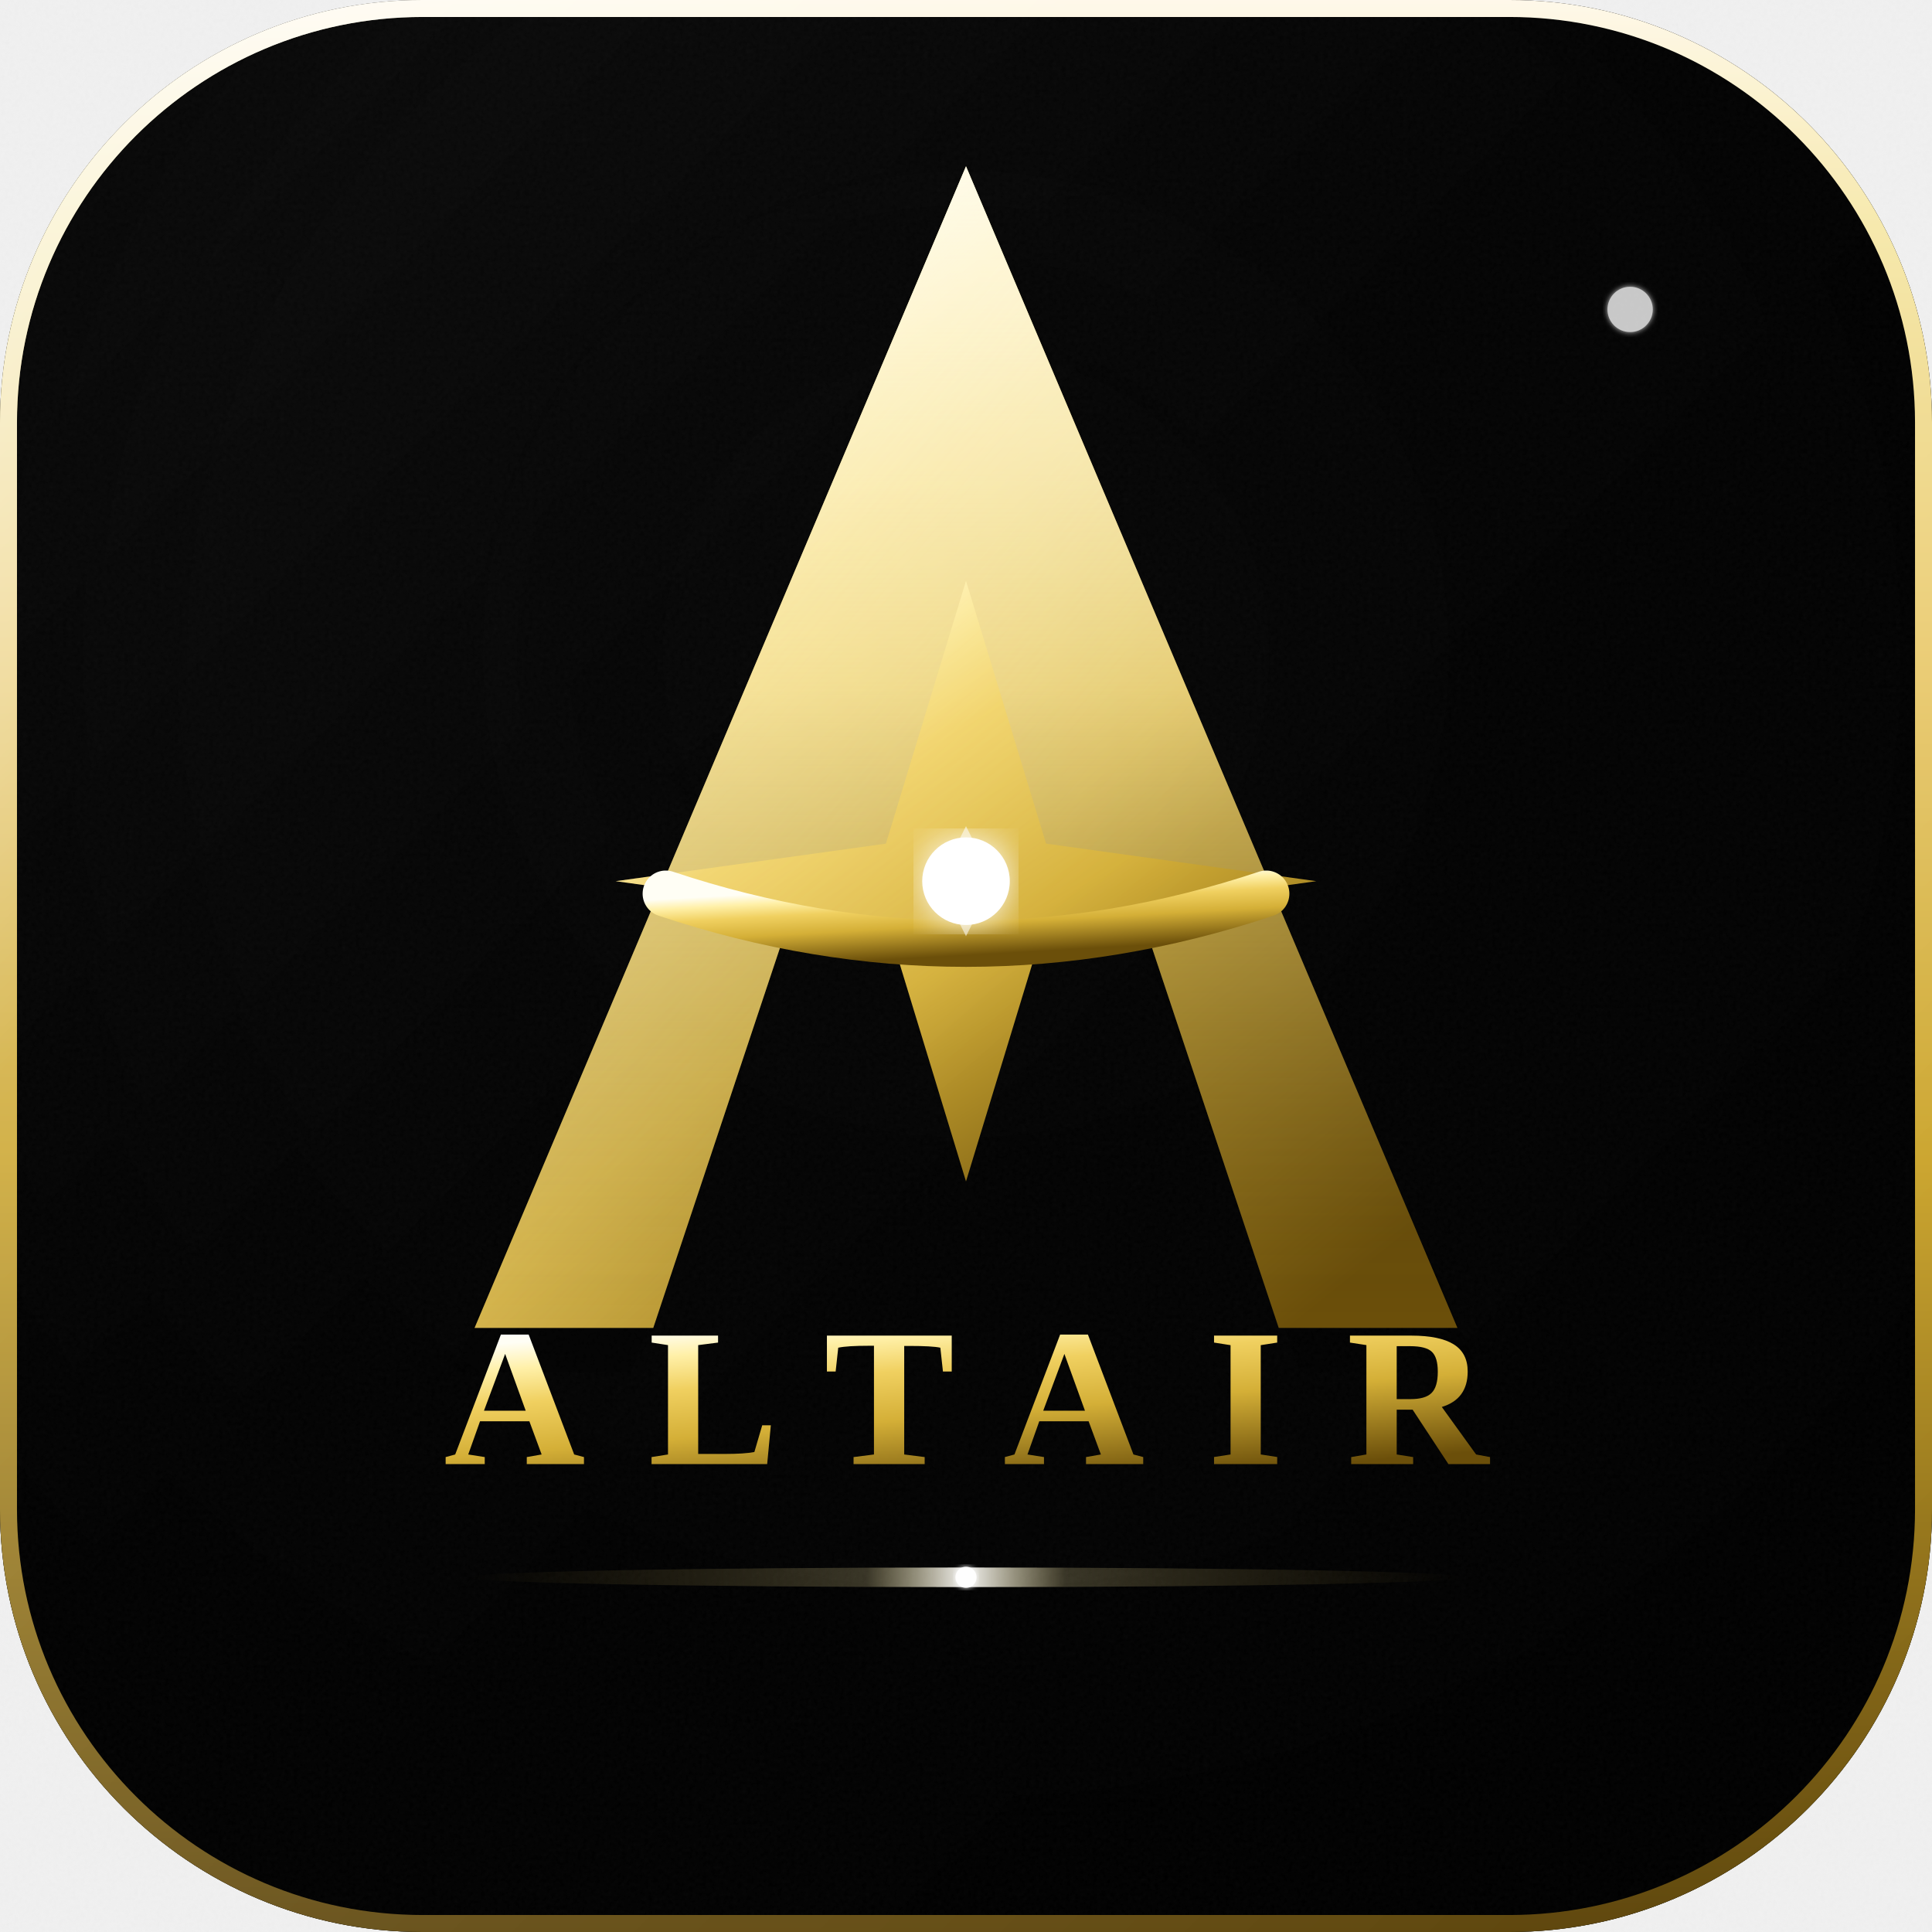
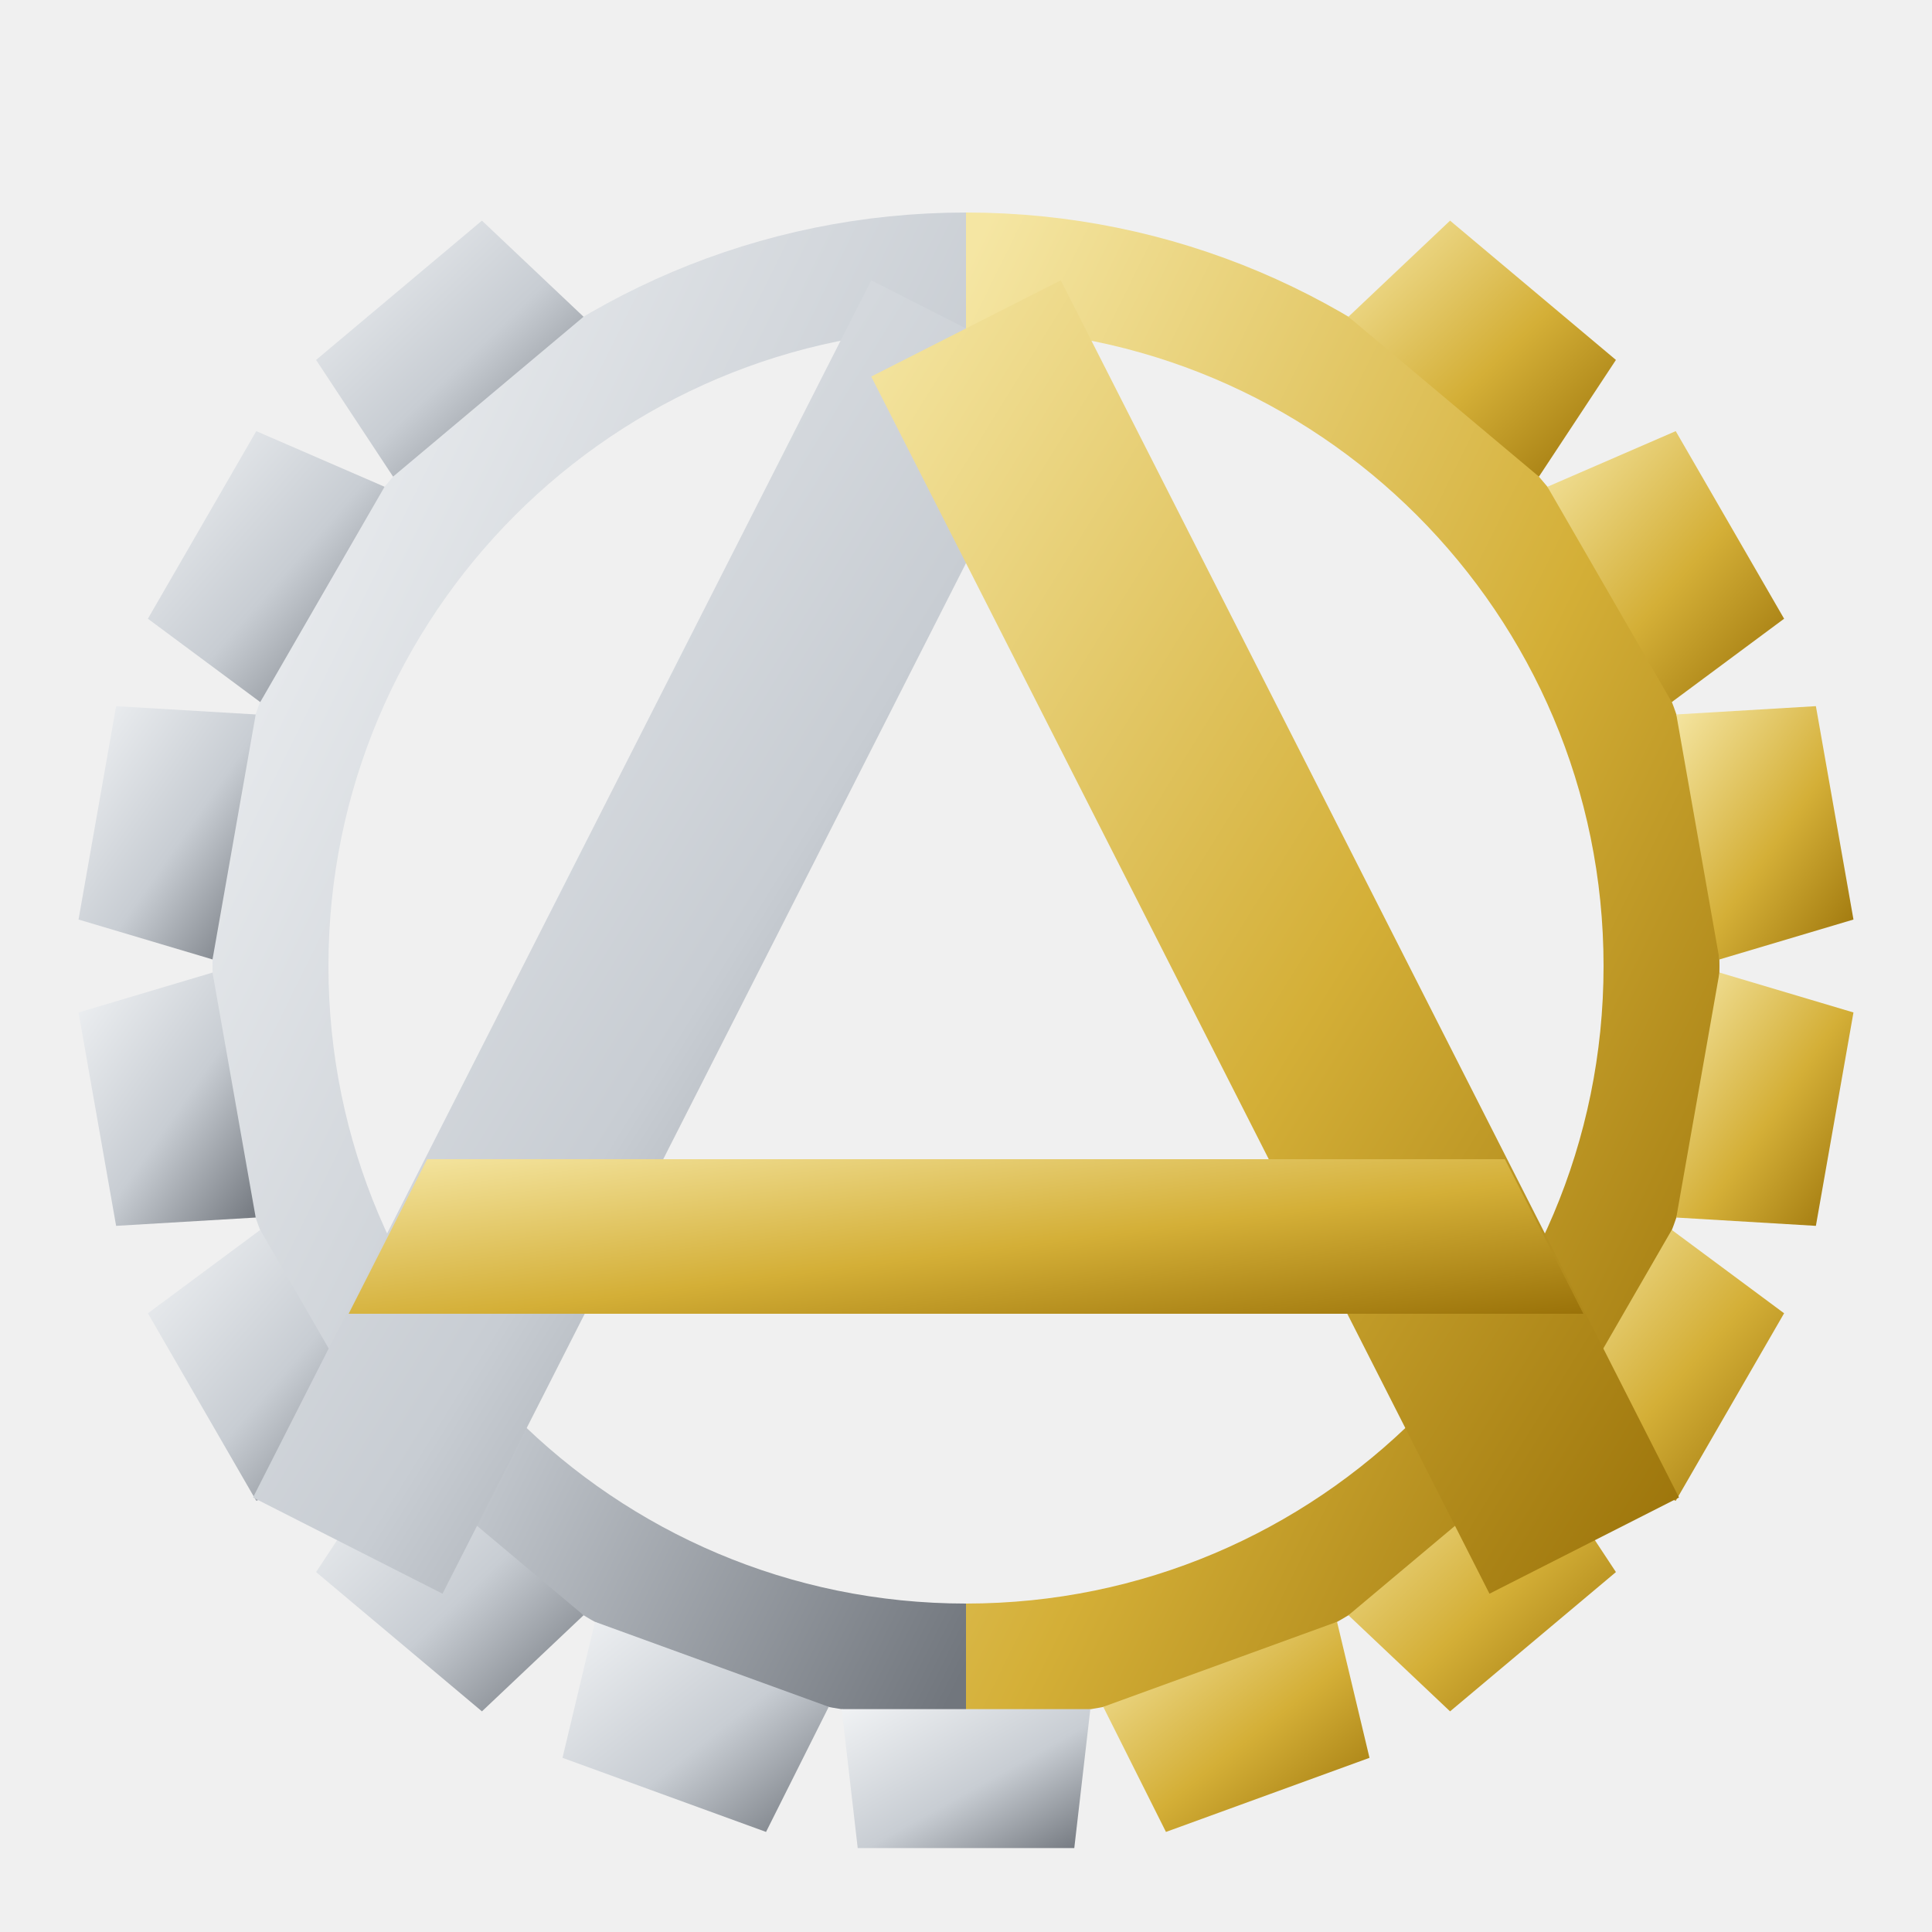
- <svg xmlns="http://www.w3.org/2000/svg" viewBox="0 0 512 512" role="img" aria-label="Altair">
+ <svg xmlns="http://www.w3.org/2000/svg" viewBox="0 0 200 200">
  <defs>
-     <linearGradient id="plateBg" x1="0%" y1="0%" x2="100%" y2="100%">
-       <stop offset="0%" stop-color="#0C0C0C" />
-       <stop offset="45%" stop-color="#030303" />
-       <stop offset="100%" stop-color="#000000" />
+     <linearGradient id="platinumGrad" x1="0%" y1="0%" x2="100%" y2="100%">
+       <stop offset="0%" stop-color="#F0F2F4" />
+       <stop offset="55%" stop-color="#C8CDD3" />
+       <stop offset="100%" stop-color="#71767D" />
    </linearGradient>
-     <radialGradient id="plateVignette" cx="50%" cy="34%" r="68%">
-       <stop offset="0%" stop-color="#141414" stop-opacity="0.22" />
-       <stop offset="55%" stop-color="#000000" stop-opacity="0" />
-       <stop offset="100%" stop-color="#000000" stop-opacity="0.72" />
-     </radialGradient>
-     <linearGradient id="rimGold" x1="0%" y1="0%" x2="0%" y2="100%">
-       <stop offset="0%" stop-color="#FFF8E8" />
-       <stop offset="12%" stop-color="#F5E6A3" />
-       <stop offset="35%" stop-color="#E8C86A" />
-       <stop offset="60%" stop-color="#C9A227" />
-       <stop offset="100%" stop-color="#5A4208" />
+     <linearGradient id="goldGrad" x1="0%" y1="0%" x2="100%" y2="100%">
+       <stop offset="0%" stop-color="#F5E6A3" />
+       <stop offset="55%" stop-color="#D4AF37" />
+       <stop offset="100%" stop-color="#9A7209" />
    </linearGradient>
-     <linearGradient id="rimSheen" x1="0%" y1="0%" x2="100%" y2="100%">
-       <stop offset="0%" stop-color="#FFFFFF" stop-opacity="0.82" />
-       <stop offset="28%" stop-color="#FFFFFF" stop-opacity="0.18" />
-       <stop offset="100%" stop-color="#FFFFFF" stop-opacity="0" />
+     <linearGradient id="goldGradSolo" x1="0%" y1="0%" x2="100%" y2="100%">
+       <stop offset="0%" stop-color="#FBF5B7" />
+       <stop offset="55%" stop-color="#D4AF37" />
+       <stop offset="100%" stop-color="#B8860B" />
    </linearGradient>
-     <linearGradient id="goldFace" x1="16%" y1="0%" x2="84%" y2="100%">
-       <stop offset="0%" stop-color="#FFFEF5" />
-       <stop offset="14%" stop-color="#FFF0A8" />
-       <stop offset="32%" stop-color="#F0D060" />
-       <stop offset="58%" stop-color="#D4AF37" />
-       <stop offset="100%" stop-color="#6B4F0A" />
-     </linearGradient>
-     <linearGradient id="goldHot" x1="22%" y1="0%" x2="78%" y2="55%">
-       <stop offset="0%" stop-color="#FFFFFF" stop-opacity="0.72" />
-       <stop offset="35%" stop-color="#FFF8D8" stop-opacity="0.28" />
-       <stop offset="100%" stop-color="#FFFFFF" stop-opacity="0" />
-     </linearGradient>
-     <linearGradient id="goldBevel" x1="0%" y1="0%" x2="0%" y2="100%">
-       <stop offset="0%" stop-color="#FFFFFF" stop-opacity="0.78" />
-       <stop offset="45%" stop-color="#FFF8D0" stop-opacity="0.35" />
-       <stop offset="100%" stop-color="#000000" stop-opacity="0" />
-     </linearGradient>
-     <linearGradient id="goldShadow" x1="0%" y1="0%" x2="0%" y2="100%">
-       <stop offset="0%" stop-color="#000000" stop-opacity="0" />
-       <stop offset="100%" stop-color="#000000" stop-opacity="0.58" />
-     </linearGradient>
-     <linearGradient id="flare" x1="0%" y1="50%" x2="100%" y2="50%">
-       <stop offset="0%" stop-color="#D4AF37" stop-opacity="0" />
-       <stop offset="40%" stop-color="#F5E6A3" stop-opacity="0.22" />
-       <stop offset="50%" stop-color="#FFFFFF" stop-opacity="0.95" />
-       <stop offset="60%" stop-color="#F5E6A3" stop-opacity="0.22" />
-       <stop offset="100%" stop-color="#D4AF37" stop-opacity="0" />
-     </linearGradient>
-     <filter id="grain" x="0%" y="0%" width="100%" height="100%">
-       <feTurbulence type="fractalNoise" baseFrequency="0.85" numOctaves="4" stitchTiles="stitch" />
-       <feColorMatrix type="saturate" values="0" />
-       <feComponentTransfer>
-         <feFuncA type="linear" slope="0.03" />
-       </feComponentTransfer>
-     </filter>
-     <filter id="starGlint">
-       <feGaussianBlur stdDeviation="0.75" result="b" />
-       <feMerge>
-         <feMergeNode in="b" />
-         <feMergeNode in="SourceGraphic" />
-       </feMerge>
-     </filter>
  </defs>
-   <rect width="512" height="512" rx="112" fill="url(#plateBg)" />
-   <rect width="512" height="512" rx="112" fill="url(#plateVignette)" />
-   <rect width="512" height="512" rx="112" filter="url(#grain)" />
-   <rect x="2.25" y="2.25" width="507.5" height="507.5" rx="109.75" fill="none" stroke="url(#rimGold)" stroke-width="4.5" />
-   <rect x="2.25" y="2.25" width="507.5" height="507.5" rx="109.75" fill="none" stroke="url(#rimSheen)" stroke-width="4.5" opacity="0.92" />
-   <circle cx="432" cy="82" r="6" fill="#FFFFFF" opacity="0.78" filter="url(#starGlint)" />
-   <g id="mark">
-     <g transform="translate(256 198) scale(5.92) translate(-40 -32)">
-       <path fill="url(#goldShadow)" d="M40 8L63 60H55L48 41H32L25 60H17L40 8Z" opacity="0.42" />
-       <path fill="url(#goldFace)" d="M40 6L62 58H54L48 40H32L26 58H18L40 6Z" />
-       <path fill="url(#goldBevel)" d="M40 6L62 58H54L48 40H32L26 58H18L40 6Z" />
-       <path fill="url(#goldHot)" d="M40 6L62 58H54L48 40H32L26 58H18L40 6Z" />
-       <g transform="translate(40 38) scale(1.12) translate(-40 -38)">
-         <path fill="url(#goldFace)" d="M40 26L43.2 36.5L54 38L43.2 39.5L40 50L36.8 39.5L26 38L36.8 36.5L40 26Z" />
-         <path fill="url(#goldHot)" d="M40 26L43.2 36.5L54 38L43.2 39.5L40 50L36.8 39.5L26 38L36.8 36.5L40 26Z" opacity="0.55" />
-         <path fill="none" stroke="url(#goldFace)" stroke-width="1.85" stroke-linecap="round" d="M28 38.5Q40 42.5 52 38.5" />
-         <circle cx="40" cy="38" r="1.75" fill="#FFFFFF" opacity="1" filter="url(#starGlint)" />
-         <path fill="#FFFFFF" opacity="0.55" d="M40 35.8L41.1 38L40 40.2L38.9 38Z" />
-       </g>
-     </g>
+   <g id="gear-ring">
+     <path d="M 100.00,172.00 A 72.00,72.00 0 0 1 100.00,28.00" fill="none" stroke="url(#platinumGrad)" stroke-width="12.00" />
+     <path d="M 100.00,28.00 A 72.00,72.00 0 0 1 100.00,172.00" fill="none" stroke="url(#goldGrad)" stroke-width="12.00" />
+     <path d="M 112.87,176.93 L 111.21,191.31 L 88.79,191.31 L 87.13,176.93 Z" fill="url(#platinumGrad)" />
+     <path d="M 85.79,176.69 L 79.30,189.64 L 58.23,181.97 L 61.59,167.89 Z" fill="url(#platinumGrad)" />
+     <path d="M 60.41,167.21 L 49.89,177.16 L 32.72,162.74 L 40.69,150.66 Z" fill="url(#platinumGrad)" />
+     <path d="M 39.81,149.61 L 26.53,155.37 L 15.31,135.95 L 26.94,127.32 Z" fill="url(#platinumGrad)" />
+     <path d="M 26.47,126.04 L 12.02,126.90 L 8.13,104.81 L 22.00,100.68 Z" fill="url(#platinumGrad)" />
+     <path d="M 22.00,99.32 L 8.13,95.19 L 12.02,73.10 L 26.47,73.96 Z" fill="url(#platinumGrad)" />
+     <path d="M 26.94,72.68 L 15.31,64.05 L 26.53,44.63 L 39.81,50.39 Z" fill="url(#platinumGrad)" />
+     <path d="M 40.69,49.34 L 32.72,37.26 L 49.89,22.84 L 60.41,32.79 Z" fill="url(#platinumGrad)" />
+     <path d="M 139.59,32.79 L 150.11,22.84 L 167.28,37.26 L 159.31,49.34 Z" fill="url(#goldGrad)" />
+     <path d="M 160.19,50.39 L 173.47,44.63 L 184.69,64.05 L 173.06,72.68 Z" fill="url(#goldGrad)" />
+     <path d="M 173.53,73.96 L 187.98,73.10 L 191.87,95.19 L 178.00,99.32 Z" fill="url(#goldGrad)" />
+     <path d="M 178.00,100.68 L 191.87,104.81 L 187.98,126.90 L 173.53,126.04 Z" fill="url(#goldGrad)" />
+     <path d="M 173.06,127.32 L 184.69,135.95 L 173.47,155.37 L 160.19,149.61 Z" fill="url(#goldGrad)" />
+     <path d="M 159.31,150.66 L 167.28,162.74 L 150.11,177.16 L 139.59,167.21 Z" fill="url(#goldGrad)" />
+     <path d="M 138.41,167.89 L 141.77,181.97 L 120.70,189.64 L 114.21,176.69 Z" fill="url(#goldGrad)" />
  </g>
-   <text x="256" y="388" text-anchor="middle" fill="url(#goldFace)" font-family="Georgia, Times New Roman, Palatino Linotype, serif" font-size="52" font-weight="600" letter-spacing="0.32em">ALTAIR</text>
-   <ellipse cx="256" cy="418" rx="132" ry="2.6" fill="url(#flare)" />
-   <line x1="132" y1="418" x2="380" y2="418" stroke="url(#flare)" stroke-width="1.45" opacity="0.82" />
-   <circle cx="256" cy="418" r="2.8" fill="#FFFFFF" opacity="0.95" filter="url(#starGlint)" />
+   <g id="a-monogram">
+     <path d="M 90.19,29.02 L 109.81,38.98 L 45.81,164.98 L 26.19,155.02 Z" fill="url(#platinumGrad)" />
+     <path d="M 90.19,38.98 L 109.81,29.02 L 173.81,155.02 L 154.19,164.98 Z" fill="url(#goldGrad)" />
+     <path d="M 44.22,120 L 155.78,120 L 163.91,136 L 36.09,136 Z" fill="url(#goldGrad)" />
+   </g>
</svg>
